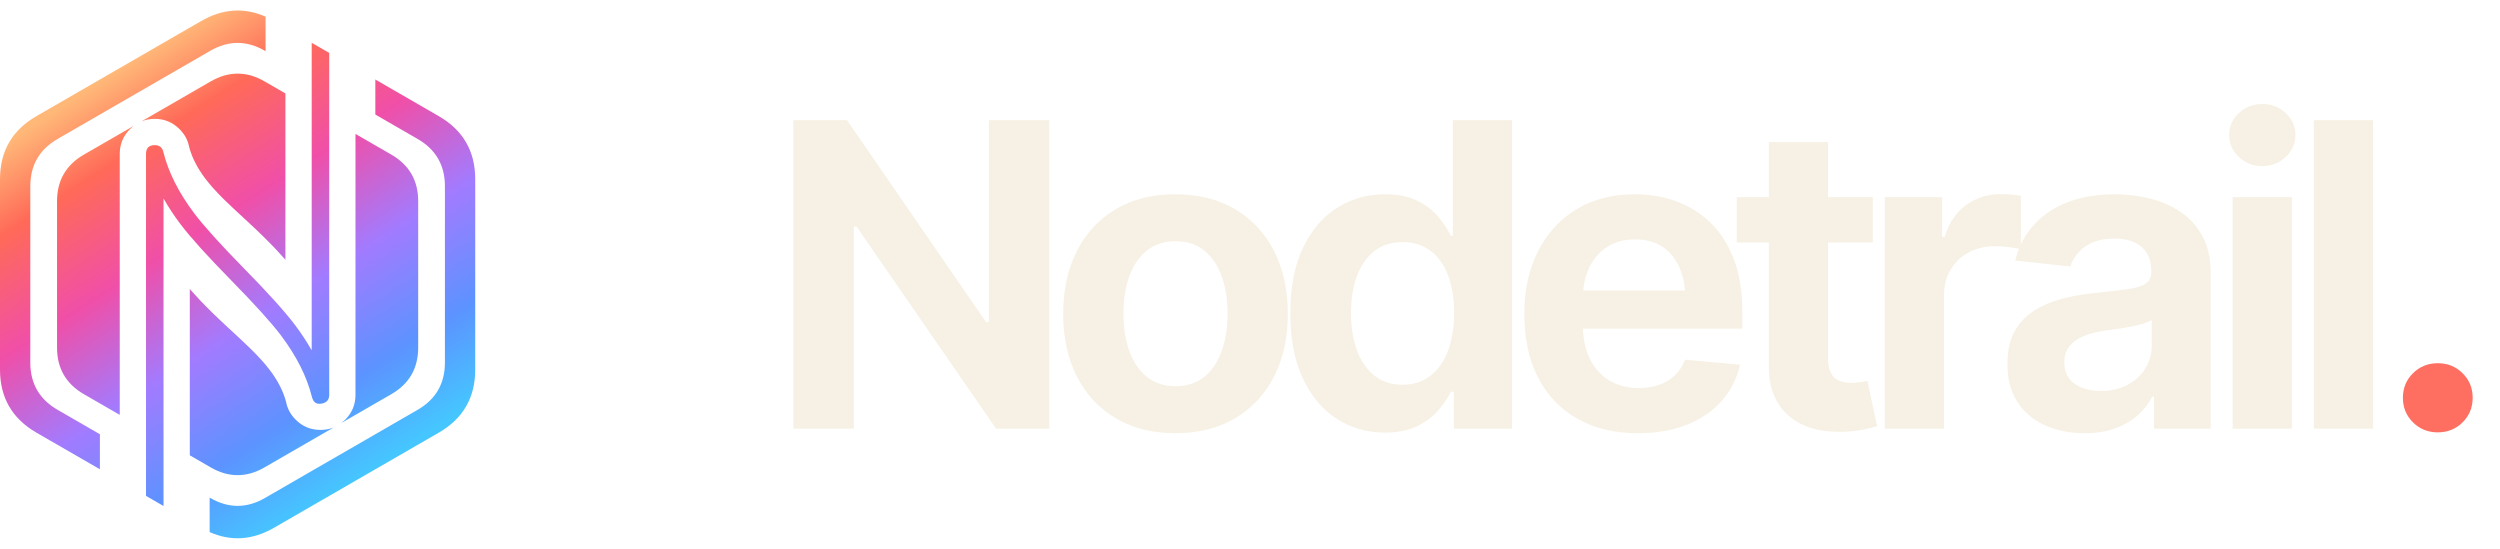
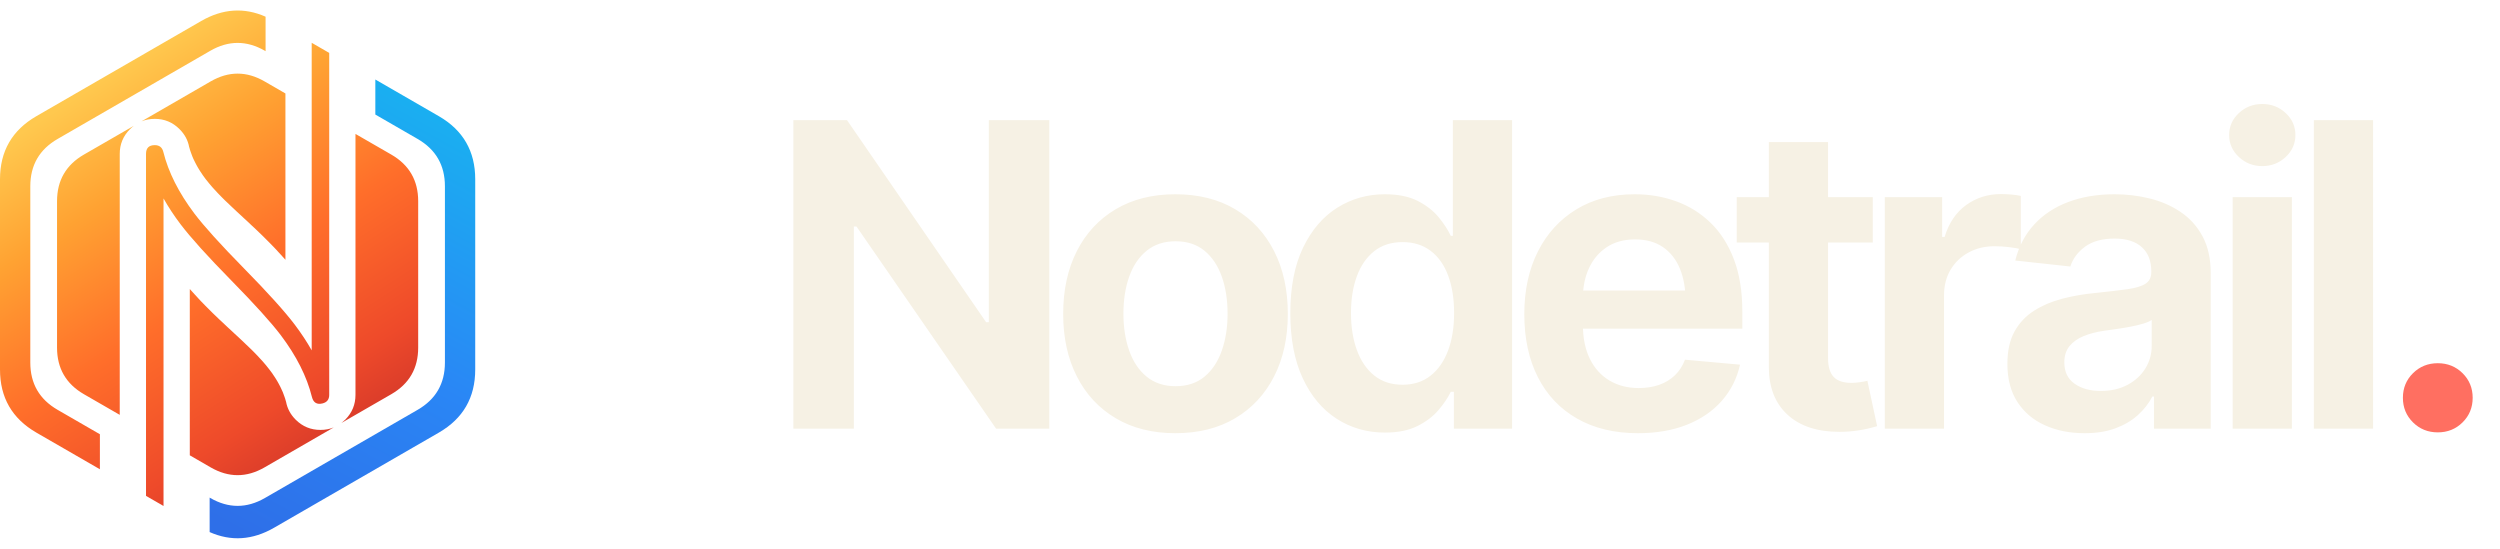
<svg xmlns="http://www.w3.org/2000/svg" width="428.221" height="94" viewBox="0 0 428.221 94">
  <defs>
    <linearGradient id="ntF5anodetraillockuptransparent" gradientUnits="userSpaceOnUse" x1="38" y1="26" x2="82" y2="94">
-       <stop offset="0" stop-color="#FFB878" />
-       <stop offset="0.16" stop-color="#FF6A58" />
-       <stop offset="0.38" stop-color="#F04FA8" />
-       <stop offset="0.6" stop-color="#A27BFF" />
-       <stop offset="0.82" stop-color="#5C93FF" />
-       <stop offset="1" stop-color="#45C6FF" />
+       <stop offset="0" stop-color="#FFC84E" />
+       <stop offset="0.22" stop-color="#FFA232" />
+       <stop offset="0.5" stop-color="#FF6E2A" />
+       <stop offset="0.78" stop-color="#EE4A2A" />
+       <stop offset="1" stop-color="#C9302A" />
+     </linearGradient>
+     <linearGradient id="ntF5anodetraillockuptransparentblue" gradientUnits="userSpaceOnUse" x1="60" y1="104" x2="100" y2="30">
+       <stop offset="0" stop-color="#2E6FE8" />
+       <stop offset="0.45" stop-color="#2A86F5" />
+       <stop offset="1" stop-color="#18B4F0" />
    </linearGradient>
  </defs>
  <g transform="translate(-19.3 -13)">
    <g transform="translate(0 0) scale(1)">
-       <path fill-rule="evenodd" fill="url(#ntF5anodetraillockuptransparent)" d="M53.76 16.6Q59.28 13.42 64.79 15.86V21.77L64.68 21.7Q60 19 55.32 21.7L29.17 36.8Q24.49 39.5 24.49 44.9V75.1Q24.49 80.5 29.17 83.2L36.41 87.38V93.38L25.53 87.1Q19.3 83.5 19.3 76.3V43.7Q19.3 36.5 25.53 32.9ZM55.21 104.14V98.23L55.32 98.3Q60 101 64.68 98.3L90.83 83.2Q95.51 80.5 95.51 75.1V44.9Q95.51 39.5 90.83 36.8L83.59 32.62V26.62L94.47 32.9Q100.7 36.5 100.7 43.7V76.3Q100.7 83.5 94.47 87.1L66.24 103.4Q60.72 106.58 55.21 104.14ZM72.69 20.33 75.69 22.06V80.64Q75.69 81.81 74.55 82.1Q73.1 82.46 72.73 81Q71.43 75.76 67.4 70.42Q64.92 67.15 58.93 61.05Q52.8 54.81 50.21 51.39Q48.55 49.19 47.31 46.99V99.67L44.31 97.94V39.36Q44.31 37.86 45.81 37.86Q46.98 37.86 47.27 39Q48.57 44.24 52.6 49.58Q55.08 52.85 61.07 58.95Q67.2 65.19 69.79 68.61Q71.45 70.81 72.69 73.01ZM42.22 34.55Q41.88 34.81 41.57 35.12Q39.81 36.87 39.81 39.36V84.06L33.67 80.52Q29.07 77.86 29.07 72.54V47.46Q29.07 42.14 33.67 39.48ZM77.78 85.45Q78.11 85.2 78.42 84.9C78.43 84.89 78.44 84.88 78.45 84.87Q80.19 83.11 80.19 80.64V35.94L86.33 39.48Q90.93 42.14 90.93 47.46V72.54Q90.93 77.86 86.33 80.52ZM55.39 26.94Q60 24.28 64.61 26.94L68.19 29.01V57.5L68.13 57.43L67.75 57.01L67.38 56.6L67 56.19L66.63 55.78L66.25 55.38L65.87 54.99L65.49 54.6L65.11 54.22L64.73 53.84L64.36 53.47L63.98 53.1L63.6 52.74L63.22 52.37L62.85 52.02L62.47 51.67L62.1 51.32L61.73 50.97L61.36 50.63L60.99 50.29L60.63 49.95L60.27 49.62L59.91 49.29L59.56 48.96L59.21 48.63L58.86 48.3L58.52 47.97L58.18 47.65L57.84 47.33L57.51 47L57.19 46.68L56.87 46.35L56.56 46.03L56.26 45.7L55.96 45.38L55.66 45.05L55.38 44.72L55.1 44.39L54.83 44.05L54.56 43.72L54.31 43.38L54.06 43.04L53.83 42.69L53.6 42.35L53.38 42L53.17 41.65L52.97 41.29L52.78 40.93L52.6 40.57L52.42 40.2L52.26 39.83L52.12 39.45L51.98 39.07L51.85 38.69L51.74 38.3L51.7 38.18Q51.38 36.44 50.05 35.12Q48.3 33.36 45.81 33.36Q44.58 33.36 43.53 33.79ZM51.81 90.99V62.5L51.87 62.57L52.25 62.99L52.62 63.4L53 63.81L53.37 64.22L53.75 64.62L54.13 65.01L54.51 65.4L54.89 65.78L55.27 66.16L55.64 66.53L56.02 66.9L56.4 67.26L56.78 67.63L57.15 67.98L57.53 68.33L57.9 68.68L58.27 69.03L58.64 69.37L59.01 69.71L59.37 70.05L59.73 70.38L60.09 70.71L60.44 71.04L60.79 71.37L61.14 71.7L61.48 72.03L61.82 72.35L62.16 72.68L62.49 73L62.81 73.32L63.13 73.65L63.44 73.97L63.74 74.3L64.04 74.62L64.34 74.95L64.62 75.28L64.9 75.61L65.17 75.95L65.43 76.28L65.69 76.62L65.94 76.96L66.17 77.31L66.4 77.65L66.62 78L66.83 78.35L67.03 78.71L67.22 79.07L67.4 79.43L67.57 79.8L67.74 80.17L67.88 80.55L68.02 80.93L68.15 81.31L68.26 81.7L68.3 81.82Q68.62 83.55 69.93 84.87Q69.94 84.88 69.95 84.88Q69.95 84.89 69.96 84.9Q71.71 86.64 74.19 86.64Q75.42 86.64 76.47 86.21L64.61 93.06Q60 95.72 55.39 93.06Z" />
+       <path fill-rule="evenodd" fill="url(#ntF5anodetraillockuptransparent)" d="M53.76 16.6Q59.28 13.42 64.79 15.86V21.77L64.68 21.7Q60 19 55.32 21.7L29.17 36.8Q24.49 39.5 24.49 44.9V75.1Q24.49 80.5 29.17 83.2L36.41 87.38V93.38L25.53 87.1Q19.3 83.5 19.3 76.3V43.7Q19.3 36.5 25.53 32.9ZM72.69 20.33 75.69 22.06V80.64Q75.69 81.81 74.55 82.1Q73.1 82.46 72.73 81Q71.43 75.76 67.4 70.42Q64.92 67.15 58.93 61.05Q52.8 54.81 50.21 51.39Q48.55 49.19 47.31 46.99V99.67L44.31 97.94V39.36Q44.31 37.86 45.81 37.86Q46.98 37.86 47.27 39Q48.57 44.24 52.6 49.58Q55.08 52.85 61.07 58.95Q67.2 65.19 69.79 68.61Q71.45 70.81 72.69 73.01ZM42.22 34.55Q41.88 34.81 41.57 35.12Q39.81 36.87 39.81 39.36V84.06L33.67 80.52Q29.07 77.86 29.07 72.54V47.46Q29.07 42.14 33.67 39.48ZM77.78 85.45Q78.11 85.2 78.42 84.9C78.43 84.89 78.44 84.88 78.45 84.87Q80.19 83.11 80.19 80.64V35.94L86.33 39.48Q90.93 42.14 90.93 47.46V72.54Q90.93 77.86 86.33 80.52ZM55.39 26.94Q60 24.28 64.61 26.94L68.19 29.01V57.5L68.13 57.43L67.75 57.01L67.38 56.6L67 56.19L66.63 55.78L66.25 55.38L65.87 54.99L65.49 54.6L65.11 54.22L64.73 53.84L64.36 53.47L63.98 53.1L63.6 52.74L63.22 52.37L62.85 52.02L62.47 51.67L62.1 51.32L61.73 50.97L61.36 50.63L60.99 50.29L60.63 49.95L60.27 49.62L59.91 49.29L59.56 48.96L59.21 48.63L58.86 48.3L58.52 47.97L58.18 47.65L57.84 47.33L57.51 47L57.19 46.68L56.87 46.35L56.56 46.03L56.26 45.7L55.96 45.38L55.66 45.05L55.38 44.72L55.1 44.39L54.83 44.05L54.56 43.72L54.31 43.38L54.06 43.04L53.83 42.69L53.6 42.35L53.38 42L53.17 41.65L52.97 41.29L52.78 40.93L52.6 40.57L52.42 40.2L52.26 39.83L52.12 39.45L51.98 39.07L51.85 38.69L51.74 38.3L51.7 38.18Q51.38 36.44 50.05 35.12Q48.3 33.36 45.81 33.36Q44.58 33.36 43.53 33.79ZM51.81 90.99V62.5L51.87 62.57L52.25 62.99L52.62 63.4L53 63.81L53.37 64.22L53.75 64.62L54.13 65.01L54.51 65.4L54.89 65.78L55.27 66.16L55.64 66.53L56.02 66.9L56.4 67.26L56.78 67.63L57.15 67.98L57.53 68.33L57.9 68.68L58.27 69.03L58.64 69.37L59.01 69.71L59.37 70.05L59.73 70.38L60.09 70.71L60.44 71.04L60.79 71.37L61.14 71.7L61.48 72.03L61.82 72.35L62.16 72.68L62.49 73L62.81 73.32L63.13 73.65L63.44 73.97L63.74 74.3L64.04 74.62L64.34 74.95L64.62 75.28L64.9 75.61L65.17 75.95L65.43 76.28L65.69 76.62L65.94 76.96L66.17 77.31L66.4 77.65L66.62 78L66.83 78.35L67.03 78.71L67.22 79.07L67.4 79.43L67.57 79.8L67.74 80.17L67.88 80.55L68.02 80.93L68.15 81.31L68.26 81.7L68.3 81.82Q68.62 83.55 69.93 84.87Q69.94 84.88 69.95 84.88Q69.95 84.89 69.96 84.9Q71.71 86.64 74.19 86.64Q75.42 86.64 76.47 86.21L64.61 93.06Q60 95.72 55.39 93.06Z" />
+       <path fill-rule="evenodd" fill="url(#ntF5anodetraillockuptransparentblue)" d="M55.21 104.14V98.23L55.32 98.3Q60 101 64.68 98.3L90.83 83.2Q95.51 80.5 95.51 75.1V44.9Q95.51 39.5 90.83 36.8L83.59 32.62V26.62L94.47 32.9Q100.7 36.5 100.7 43.7V76.3Q100.7 83.5 94.47 87.1L66.24 103.4Q60.72 106.58 55.21 104.14Z" />
    </g>
    <path fill="#F6F1E4" d="M199.031 33.579V86.421H189.916L166.013 51.808H165.552V86.421H155.196V33.579H164.382L188.214 68.192H188.675V33.579ZM220.631 87.201Q214.727 87.201 210.409 84.639Q206.091 82.077 203.75 77.475Q201.41 72.874 201.41 66.774Q201.41 60.621 203.75 56.01Q206.091 51.4 210.409 48.838Q214.727 46.275 220.631 46.275Q226.554 46.275 230.872 48.838Q235.19 51.4 237.539 56.01Q239.889 60.621 239.889 66.774Q239.889 72.874 237.539 77.475Q235.19 82.077 230.872 84.639Q226.554 87.201 220.631 87.201ZM220.667 79.151Q223.646 79.151 225.614 77.52Q227.583 75.888 228.576 73.069Q229.569 70.249 229.569 66.738Q229.569 63.174 228.576 60.372Q227.583 57.571 225.614 55.948Q223.646 54.326 220.667 54.326Q217.706 54.326 215.711 55.948Q213.716 57.571 212.723 60.372Q211.73 63.174 211.73 66.738Q211.73 70.249 212.723 73.069Q213.716 75.888 215.711 77.52Q217.706 79.151 220.667 79.151ZM256.524 87.095Q251.932 87.095 248.252 84.728Q244.573 82.36 242.445 77.794Q240.317 73.228 240.317 66.667Q240.317 59.947 242.507 55.407Q244.697 50.868 248.368 48.572Q252.038 46.275 256.489 46.275Q259.911 46.275 262.146 47.419Q264.38 48.563 265.736 50.221Q267.093 51.879 267.802 53.404H268.157V33.579H278.3V86.421H268.334V80.108H267.802Q267.057 81.651 265.674 83.265Q264.291 84.878 262.066 85.987Q259.84 87.095 256.524 87.095ZM259.539 78.903Q262.358 78.903 264.327 77.36Q266.295 75.817 267.332 73.06Q268.37 70.302 268.37 66.632Q268.37 62.926 267.35 60.195Q266.33 57.464 264.353 55.966Q262.376 54.468 259.539 54.468Q256.649 54.468 254.68 56.028Q252.712 57.588 251.71 60.328Q250.708 63.068 250.708 66.632Q250.708 70.196 251.719 72.971Q252.73 75.746 254.698 77.324Q256.666 78.903 259.539 78.903ZM299.865 87.201Q293.836 87.201 289.456 84.71Q285.076 82.219 282.736 77.635Q280.395 73.051 280.395 66.809Q280.395 60.692 282.727 56.072Q285.059 51.453 289.306 48.864Q293.552 46.275 299.298 46.275Q303.092 46.275 306.435 47.49Q309.777 48.705 312.322 51.178Q314.867 53.652 316.303 57.429Q317.739 61.206 317.739 66.348V69.292H284.757V62.766H312.757L308.022 64.575Q308.022 61.383 307.047 59.016Q306.071 56.649 304.147 55.328Q302.224 54.006 299.369 54.006Q296.514 54.006 294.519 55.336Q292.524 56.666 291.478 58.927Q290.432 61.188 290.432 64.043V68.618Q290.432 72.04 291.628 74.47Q292.825 76.899 294.989 78.184Q297.152 79.47 300.007 79.47Q301.922 79.47 303.491 78.92Q305.061 78.371 306.196 77.28Q307.33 76.19 307.916 74.611L317.349 75.463Q316.551 79.009 314.228 81.651Q311.905 84.293 308.261 85.747Q304.617 87.201 299.865 87.201ZM340.085 46.772V54.538H316.785V46.772ZM322.282 37.338H332.424V74.363Q332.424 76.527 333.382 77.555Q334.34 78.583 336.432 78.583Q337.053 78.583 337.815 78.477Q338.578 78.371 339.163 78.229L340.83 85.996Q339.18 86.492 337.576 86.731Q335.971 86.971 334.393 86.971Q328.665 86.971 325.473 84.027Q322.282 81.084 322.282 75.853ZM342.145 86.421V46.772H351.968V53.581H352.394Q353.476 49.999 356.082 48.119Q358.689 46.24 362.04 46.24Q362.838 46.24 363.796 46.32Q364.753 46.399 365.445 46.559V55.709Q364.753 55.478 363.432 55.328Q362.111 55.177 360.941 55.177Q358.458 55.177 356.49 56.25Q354.522 57.322 353.405 59.211Q352.288 61.099 352.288 63.582V86.421ZM376.371 87.201Q372.594 87.201 369.588 85.854Q366.583 84.506 364.863 81.864Q363.143 79.222 363.143 75.321Q363.143 71.987 364.366 69.779Q365.59 67.572 367.709 66.224Q369.828 64.876 372.505 64.176Q375.183 63.476 378.109 63.192Q381.584 62.837 383.712 62.536Q385.84 62.234 386.815 61.587Q387.79 60.94 387.79 59.645V59.468Q387.79 56.808 386.168 55.336Q384.545 53.865 381.513 53.865Q378.321 53.865 376.442 55.257Q374.562 56.649 373.924 58.652L364.49 57.624Q365.395 54.006 367.717 51.471Q370.04 48.935 373.551 47.605Q377.062 46.275 381.513 46.275Q384.581 46.275 387.507 46.993Q390.433 47.712 392.8 49.299Q395.167 50.886 396.568 53.475Q397.969 56.063 397.969 59.787V86.421H388.252V80.924H387.968Q387.063 82.68 385.494 84.098Q383.925 85.517 381.664 86.359Q379.403 87.201 376.371 87.201ZM379.137 79.967Q381.761 79.967 383.721 78.92Q385.68 77.874 386.771 76.119Q387.861 74.363 387.861 72.235V67.802Q387.383 68.139 386.416 68.432Q385.45 68.724 384.244 68.955Q383.038 69.185 381.859 69.354Q380.68 69.522 379.775 69.646Q377.754 69.93 376.202 70.568Q374.651 71.207 373.773 72.297Q372.895 73.388 372.895 75.072Q372.895 77.484 374.651 78.725Q376.406 79.967 379.137 79.967ZM401.731 86.421V46.772H411.874V86.421ZM406.802 41.452Q404.462 41.452 402.795 39.893Q401.128 38.334 401.128 36.132Q401.128 33.916 402.795 32.364Q404.462 30.813 406.802 30.813Q409.143 30.813 410.81 32.364Q412.477 33.916 412.477 36.123Q412.477 38.331 410.81 39.892Q409.143 41.452 406.802 41.452ZM425.779 33.579V86.421H415.636V33.579Z" />
    <path fill="#FF6F61" d="M436.864 87.06Q434.346 87.06 432.617 85.348Q430.889 83.637 430.889 81.137Q430.889 78.637 432.617 76.925Q434.346 75.214 436.864 75.214Q439.382 75.214 441.111 76.925Q442.84 78.637 442.84 81.137Q442.84 83.637 441.111 85.348Q439.382 87.06 436.864 87.06Z" />
  </g>
</svg>
